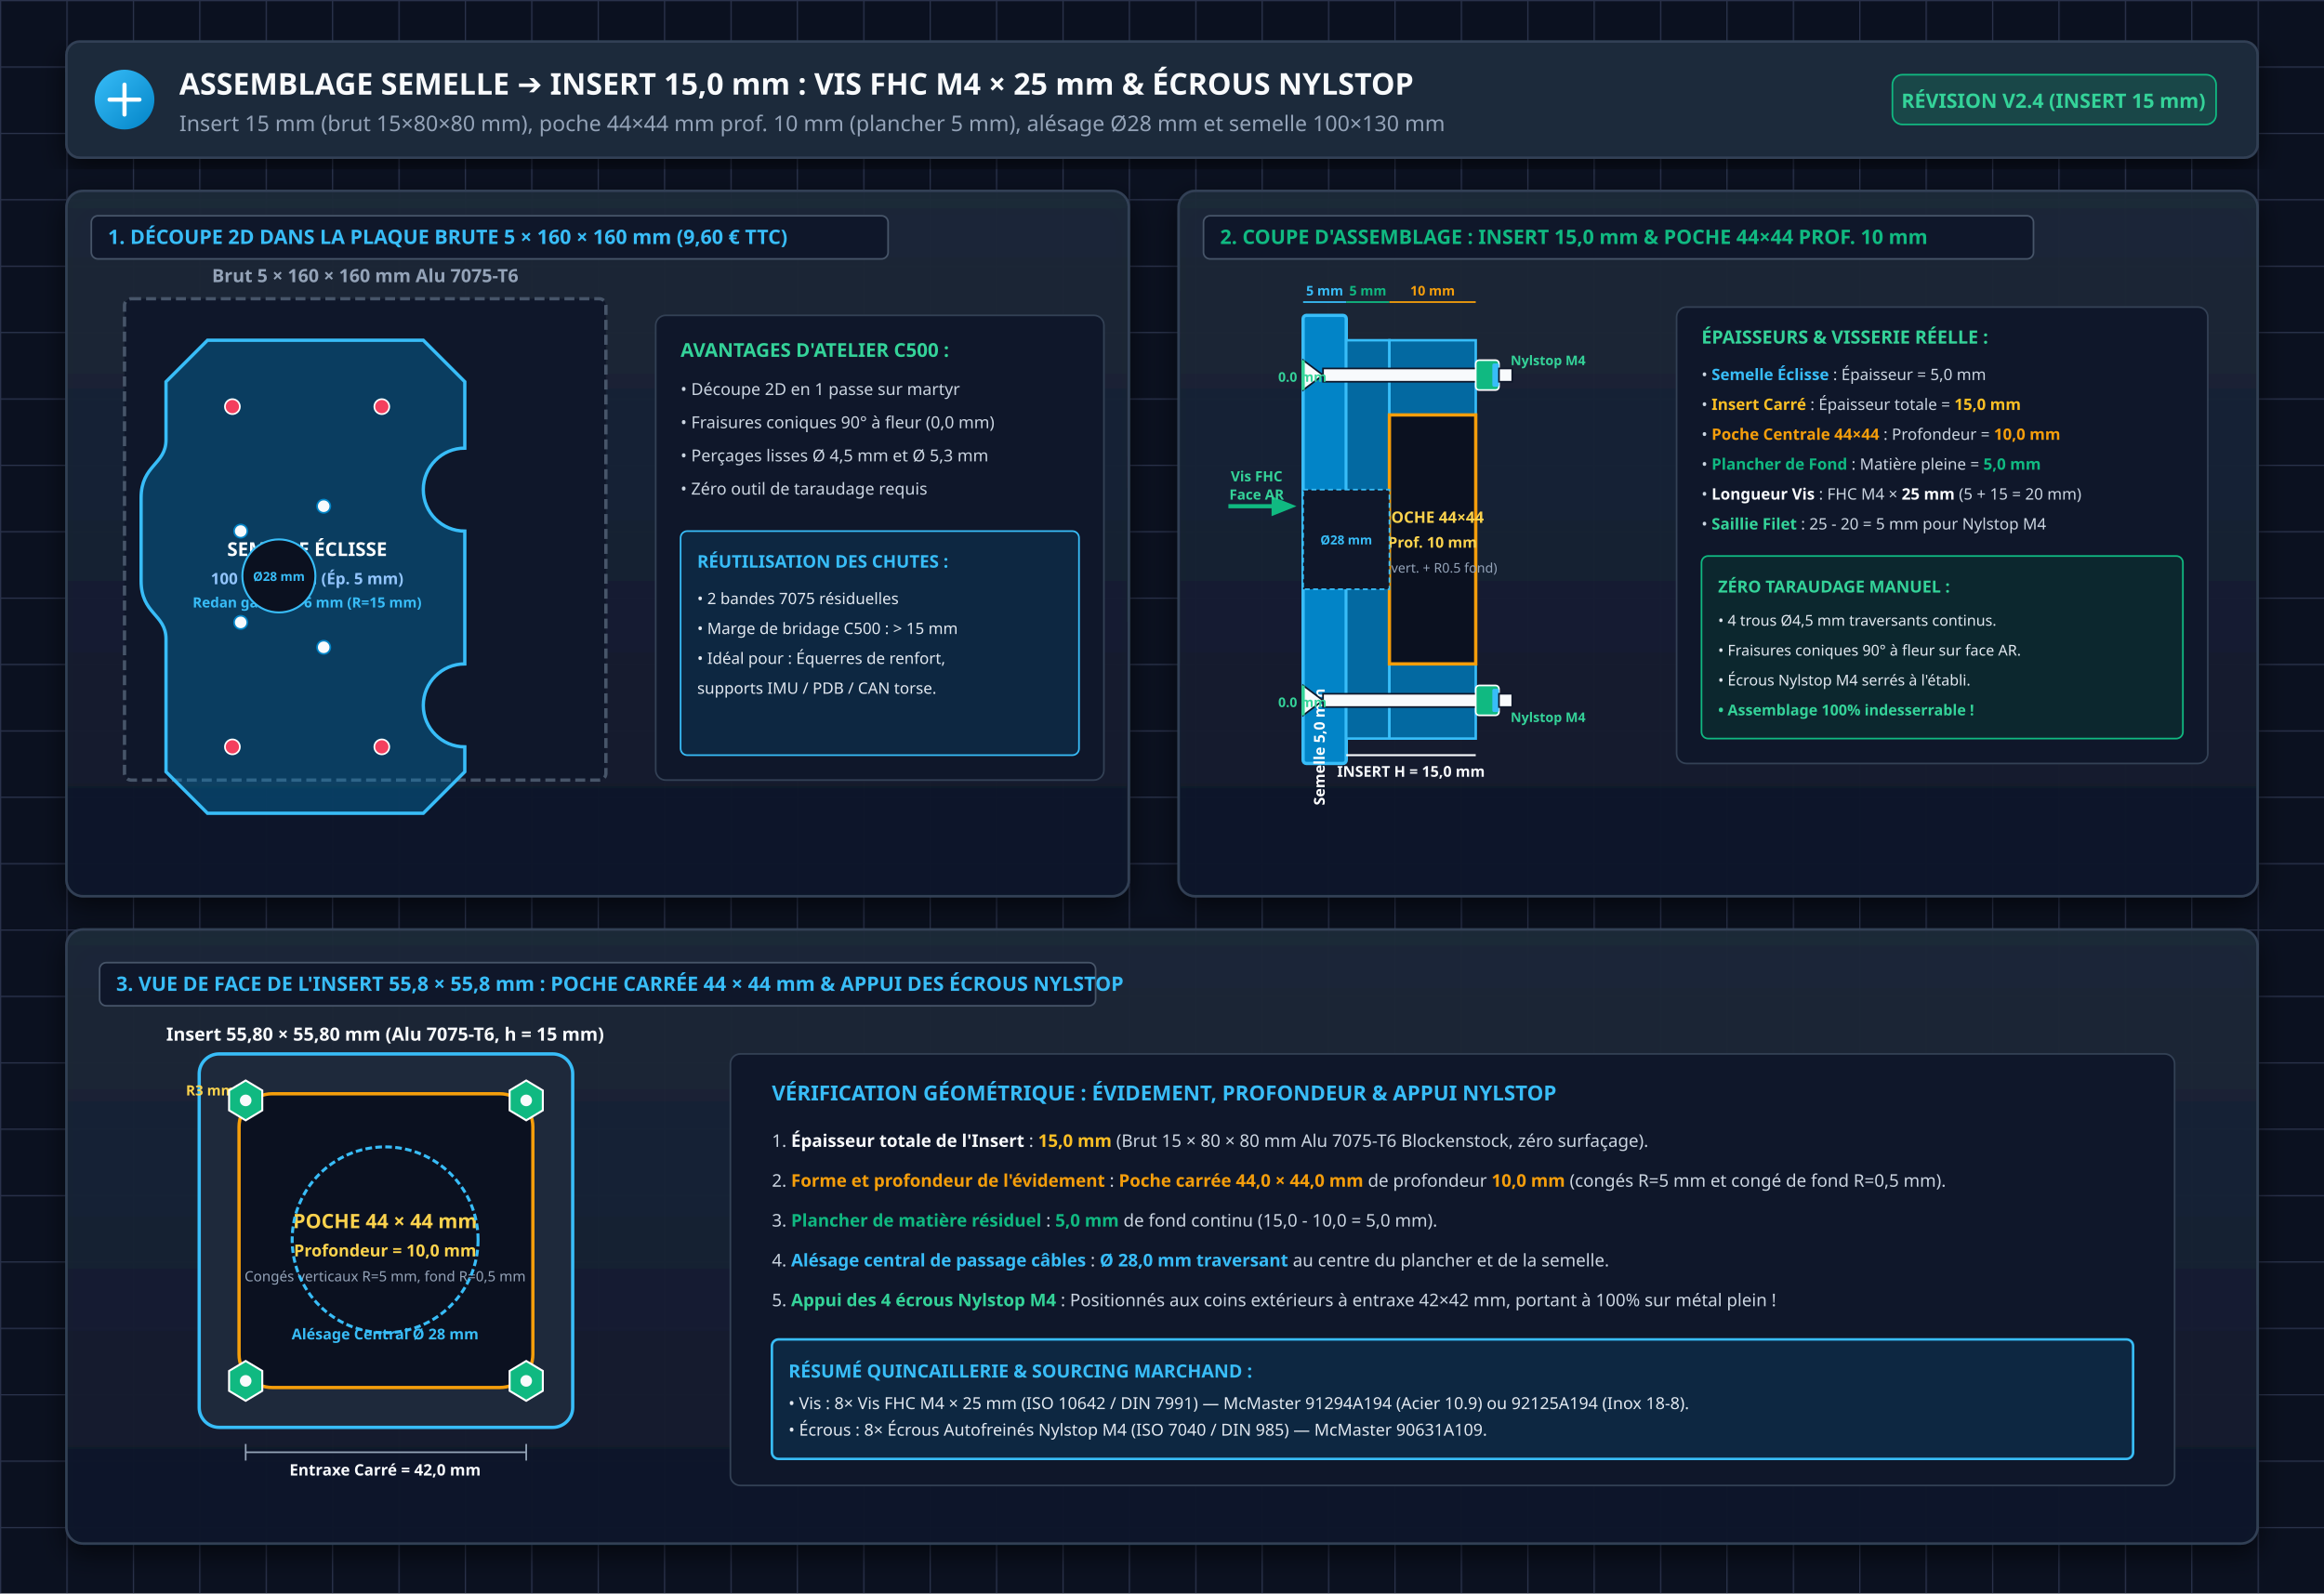
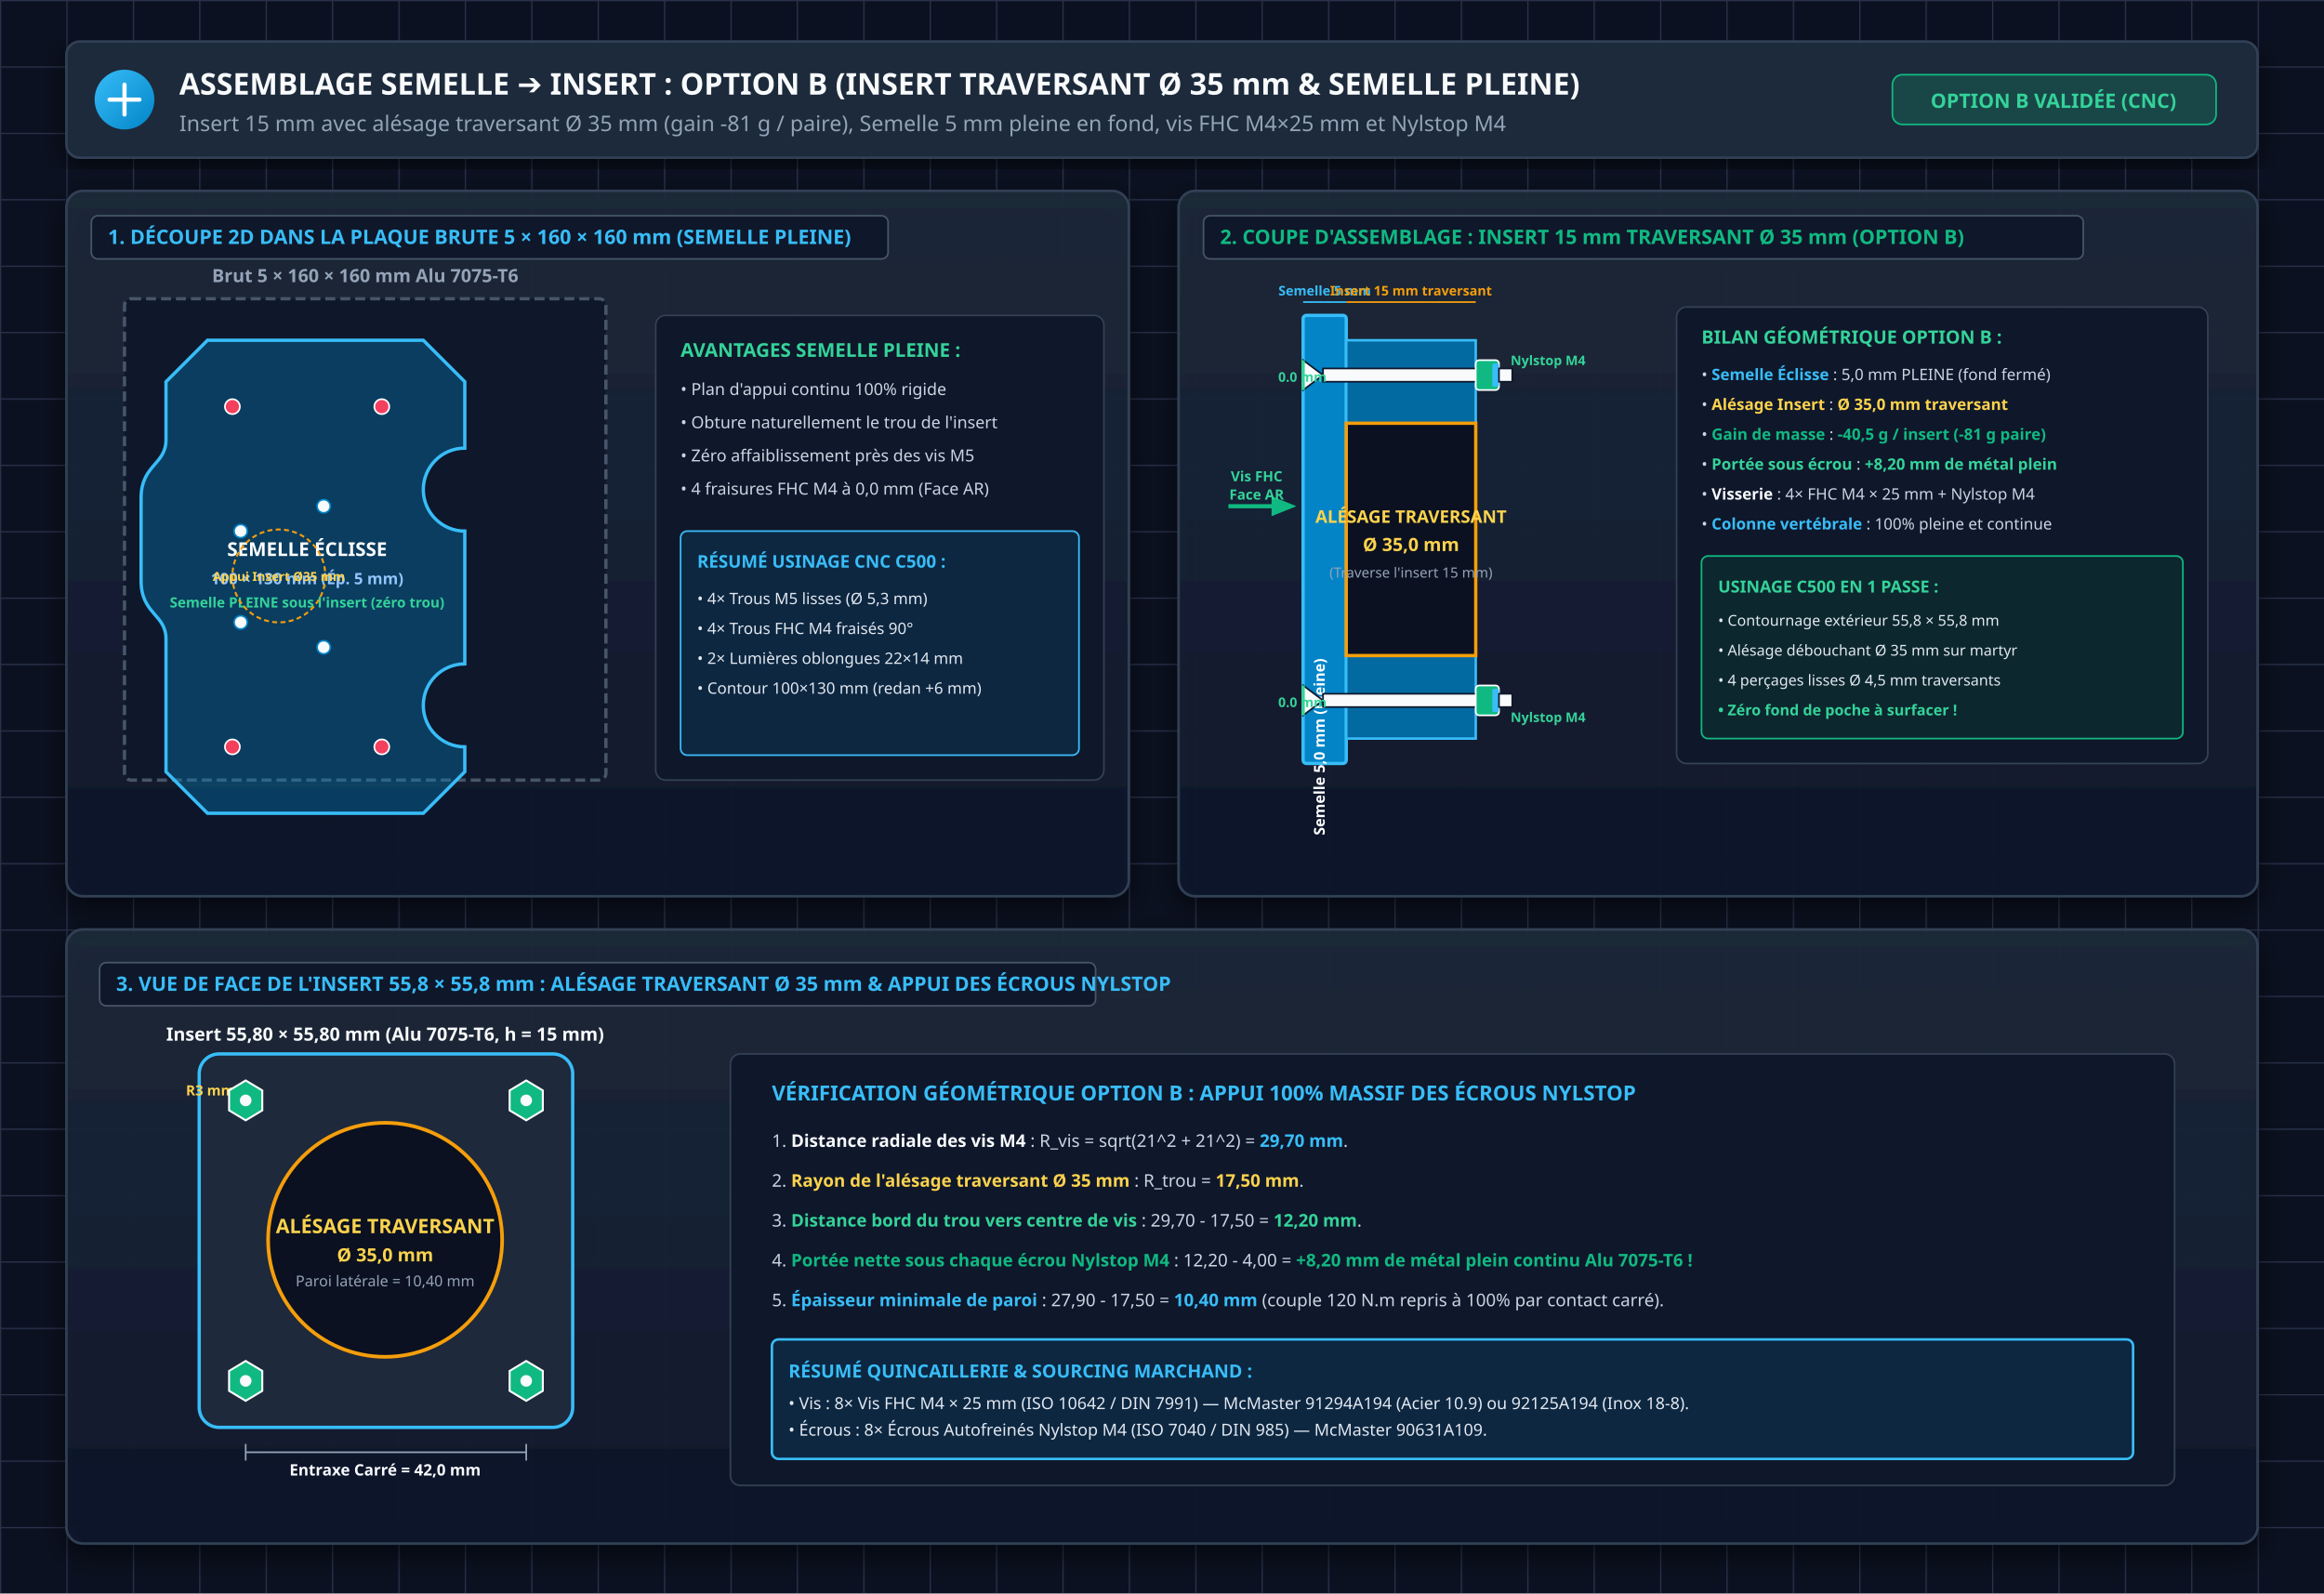
<svg xmlns="http://www.w3.org/2000/svg" viewBox="0 0 1400 960" width="100%" height="100%">
  <defs>
-     <pattern id="grid-pattern-fhc-v2" width="40" height="40" patternUnits="userSpaceOnUse">
+     <pattern id="grid-pattern-fhc-v3" width="40" height="40" patternUnits="userSpaceOnUse">
      <path d="M 40 0 L 0 0 0 40" fill="none" stroke="#1e293b" stroke-width="1" />
      <path d="M 200 0 L 0 0 0 200" fill="none" stroke="#2a324b" stroke-width="1.5" />
    </pattern>
    <linearGradient id="grad-sky-fhc" x1="0%" y1="0%" x2="100%" y2="100%">
      <stop offset="0%" stop-color="#38bdf8" />
      <stop offset="100%" stop-color="#0284c7" />
    </linearGradient>
    <linearGradient id="grad-amber-fhc" x1="0%" y1="0%" x2="100%" y2="100%">
      <stop offset="0%" stop-color="#f59e0b" />
      <stop offset="100%" stop-color="#b45309" />
    </linearGradient>
    <linearGradient id="grad-emerald-fhc" x1="0%" y1="0%" x2="100%" y2="100%">
      <stop offset="0%" stop-color="#10b981" />
      <stop offset="100%" stop-color="#047857" />
    </linearGradient>
    <linearGradient id="grad-rose-fhc" x1="0%" y1="0%" x2="100%" y2="100%">
      <stop offset="0%" stop-color="#f43f5e" />
      <stop offset="100%" stop-color="#be123c" />
    </linearGradient>
    <linearGradient id="grad-card-fhc" x1="0%" y1="0%" x2="0%" y2="100%">
      <stop offset="0%" stop-color="#1e293b" stop-opacity="0.95" />
      <stop offset="100%" stop-color="#0f172a" stop-opacity="0.95" />
    </linearGradient>
    <marker id="arrow-fhc" viewBox="0 0 10 10" refX="6" refY="5" markerWidth="6" markerHeight="6" orient="auto-start-reverse">
      <path d="M 0 1 L 10 5 L 0 9 z" fill="#10b981" />
    </marker>
    <filter id="drop-shadow-fhc" x="-10%" y="-10%" width="120%" height="120%">
      <feDropShadow dx="0" dy="6" stdDeviation="8" flood-color="#000000" flood-opacity="0.6" />
    </filter>
  </defs>
  <rect width="1400" height="960" fill="#0b1120" />
-   <rect width="1400" height="960" fill="url(#grid-pattern-fhc-v2)" />
+   <rect width="1400" height="960" fill="url(#grid-pattern-fhc-v3)" />
  <g transform="translate(40, 25)">
    <rect width="1320" height="70" rx="8" fill="#1e293b" stroke="#334155" stroke-width="1.5" filter="url(#drop-shadow-fhc)" />
    <circle cx="35" cy="35" r="18" fill="url(#grad-sky-fhc)" />
    <path d="M 26 35 L 44 35 M 35 26 L 35 44" stroke="#ffffff" stroke-width="2.5" stroke-linecap="round" />
    <text x="68" y="32" font-family="'Segoe UI', sans-serif" font-size="18" font-weight="700" fill="#f8fafc">
-       ASSEMBLAGE SEMELLE ➔ INSERT 15,0 mm : VIS FHC M4 × 25 mm &amp; ÉCROUS NYLSTOP
+       ASSEMBLAGE SEMELLE ➔ INSERT : OPTION B (INSERT TRAVERSANT Ø 35 mm &amp; SEMELLE PLEINE)
    </text>
    <text x="68" y="54" font-family="'Segoe UI', sans-serif" font-size="13" font-weight="500" fill="#94a3b8">
-       Insert 15 mm (brut 15×80×80 mm), poche 44×44 mm prof. 10 mm (plancher 5 mm), alésage Ø28 mm et semelle 100×130 mm
+       Insert 15 mm avec alésage traversant Ø 35 mm (gain -81 g / paire), Semelle 5 mm pleine en fond, vis FHC M4×25 mm et Nylstop M4
    </text>
    <rect x="1100" y="20" width="195" height="30" rx="6" fill="#10b981" fill-opacity="0.2" stroke="#10b981" stroke-width="1" />
    <text x="1197" y="40" text-anchor="middle" font-family="'Segoe UI', sans-serif" font-size="12" font-weight="700" fill="#34d399">
-       RÉVISION V2.4 (INSERT 15 mm)
+       OPTION B VALIDÉE (CNC)
    </text>
  </g>
  <g transform="translate(40, 115)">
    <rect width="640" height="425" rx="10" fill="url(#grad-card-fhc)" stroke="#334155" stroke-width="1.5" filter="url(#drop-shadow-fhc)" />
    <rect x="15" y="15" width="480" height="26" rx="4" fill="#0f172a" stroke="#475569" stroke-width="1" />
    <text x="25" y="32" font-family="'Segoe UI', sans-serif" font-size="12" font-weight="700" fill="#38bdf8">
-       1. DÉCOUPE 2D DANS LA PLAQUE BRUTE 5 × 160 × 160 mm (9,60 € TTC)
+       1. DÉCOUPE 2D DANS LA PLAQUE BRUTE 5 × 160 × 160 mm (SEMELLE PLEINE)
    </text>
    <g transform="translate(35, 65)">
      <rect x="0" y="0" width="290" height="290" rx="4" fill="#0f172a" stroke="#475569" stroke-width="2" stroke-dasharray="6,3" />
      <text x="145" y="-10" text-anchor="middle" font-family="'Segoe UI', sans-serif" font-size="11" font-weight="700" fill="#94a3b8">Brut 5 × 160 × 160 mm Alu 7075-T6</text>
      <g transform="translate(25, 25)">
        <path d="           M 25 0            L 155 0            L 180 25            L 180 65            A 22 22 0 0 0 180 115            L 180 155            L 180 195            A 22 22 0 0 0 180 245            L 180 260            L 155 285            L 25 285            L 0 260            L 0 180            C 0 165 -15 165 -15 145            L -15 95            C -15 75 0 75 0 60            L 0 25            Z         " fill="#0284c7" fill-opacity="0.35" stroke="#38bdf8" stroke-width="2" />
        <text x="85" y="130" text-anchor="middle" font-family="'Segoe UI', sans-serif" font-size="11.5" font-weight="700" fill="#ffffff">SEMELLE ÉCLISSE</text>
        <text x="85" y="147" text-anchor="middle" font-family="'Segoe UI', sans-serif" font-size="9.5" font-weight="600" fill="#93c5fd">100 × 130 mm (Ép. 5 mm)</text>
-         <text x="85" y="161" text-anchor="middle" font-family="'Segoe UI', sans-serif" font-size="8.5" font-weight="600" fill="#38bdf8">Redan gauche +6 mm (R=15 mm)</text>
-         <circle cx="68" cy="142" r="22" fill="#0b1120" stroke="#38bdf8" stroke-width="1.2" />
-         <text x="68" y="145" text-anchor="middle" font-family="'Segoe UI', sans-serif" font-size="7.5" font-weight="700" fill="#38bdf8">Ø28 mm</text>
+         <text x="85" y="161" text-anchor="middle" font-family="'Segoe UI', sans-serif" font-size="8.5" font-weight="600" fill="#34d399">Semelle PLEINE sous l'insert (zéro trou)</text>
+         <circle cx="68" cy="142" r="28" fill="none" stroke="#f59e0b" stroke-width="1.2" stroke-dasharray="3,2" />
+         <text x="68" y="145" text-anchor="middle" font-family="'Segoe UI', sans-serif" font-size="7.5" font-weight="700" fill="#fcd34d">Appui Insert Ø35 mm</text>
        <circle cx="45" cy="115" r="4" fill="#f8fafc" stroke="#0284c7" stroke-width="1" />
        <circle cx="95" cy="100" r="4" fill="#f8fafc" stroke="#0284c7" stroke-width="1" />
        <circle cx="45" cy="170" r="4" fill="#f8fafc" stroke="#0284c7" stroke-width="1" />
        <circle cx="95" cy="185" r="4" fill="#f8fafc" stroke="#0284c7" stroke-width="1" />
        <circle cx="40" cy="40" r="4.5" fill="#f43f5e" stroke="#ffffff" stroke-width="1" />
        <circle cx="130" cy="40" r="4.5" fill="#f43f5e" stroke="#ffffff" stroke-width="1" />
        <circle cx="40" cy="245" r="4.5" fill="#f43f5e" stroke="#ffffff" stroke-width="1" />
        <circle cx="130" cy="245" r="4.5" fill="#f43f5e" stroke="#ffffff" stroke-width="1" />
      </g>
      <g transform="translate(320, 10)">
        <rect width="270" height="280" rx="6" fill="#0f172a" stroke="#334155" stroke-width="1" />
-         <text x="15" y="25" font-family="'Segoe UI', sans-serif" font-size="11.5" font-weight="700" fill="#34d399">AVANTAGES D'ATELIER C500 :</text>
-         <text x="15" y="48" font-family="'Segoe UI', sans-serif" font-size="10" fill="#cbd5e1">• Découpe 2D en 1 passe sur martyr</text>
-         <text x="15" y="68" font-family="'Segoe UI', sans-serif" font-size="10" fill="#cbd5e1">• Fraisures coniques 90° à fleur (0,0 mm)</text>
-         <text x="15" y="88" font-family="'Segoe UI', sans-serif" font-size="10" fill="#cbd5e1">• Perçages lisses Ø 4,5 mm et Ø 5,3 mm</text>
-         <text x="15" y="108" font-family="'Segoe UI', sans-serif" font-size="10" fill="#cbd5e1">• Zéro outil de taraudage requis</text>
+         <text x="15" y="25" font-family="'Segoe UI', sans-serif" font-size="11.5" font-weight="700" fill="#34d399">AVANTAGES SEMELLE PLEINE :</text>
+         <text x="15" y="48" font-family="'Segoe UI', sans-serif" font-size="10" fill="#cbd5e1">• Plan d'appui continu 100% rigide</text>
+         <text x="15" y="68" font-family="'Segoe UI', sans-serif" font-size="10" fill="#cbd5e1">• Obture naturellement le trou de l'insert</text>
+         <text x="15" y="88" font-family="'Segoe UI', sans-serif" font-size="10" fill="#cbd5e1">• Zéro affaiblissement près des vis M5</text>
+         <text x="15" y="108" font-family="'Segoe UI', sans-serif" font-size="10" fill="#cbd5e1">• 4 fraisures FHC M4 à 0,0 mm (Face AR)</text>
        <rect x="15" y="130" width="240" height="135" rx="4" fill="#0284c7" fill-opacity="0.15" stroke="#38bdf8" stroke-width="1" />
-         <text x="25" y="152" font-family="'Segoe UI', sans-serif" font-size="10.5" font-weight="700" fill="#38bdf8">RÉUTILISATION DES CHUTES :</text>
-         <text x="25" y="174" font-family="'Segoe UI', sans-serif" font-size="9.5" fill="#e2e8f0">• 2 bandes 7075 résiduelles</text>
-         <text x="25" y="192" font-family="'Segoe UI', sans-serif" font-size="9.5" fill="#e2e8f0">• Marge de bridage C500 : &gt; 15 mm</text>
-         <text x="25" y="210" font-family="'Segoe UI', sans-serif" font-size="9.5" fill="#e2e8f0">• Idéal pour : Équerres de renfort,</text>
-         <text x="25" y="228" font-family="'Segoe UI', sans-serif" font-size="9.5" fill="#e2e8f0">  supports IMU / PDB / CAN torse.</text>
+         <text x="25" y="152" font-family="'Segoe UI', sans-serif" font-size="10.5" font-weight="700" fill="#38bdf8">RÉSUMÉ USINAGE CNC C500 :</text>
+         <text x="25" y="174" font-family="'Segoe UI', sans-serif" font-size="9.5" fill="#e2e8f0">• 4× Trous M5 lisses (Ø 5,3 mm)</text>
+         <text x="25" y="192" font-family="'Segoe UI', sans-serif" font-size="9.5" fill="#e2e8f0">• 4× Trous FHC M4 fraisés 90°</text>
+         <text x="25" y="210" font-family="'Segoe UI', sans-serif" font-size="9.5" fill="#e2e8f0">• 2× Lumières oblongues 22×14 mm</text>
+         <text x="25" y="228" font-family="'Segoe UI', sans-serif" font-size="9.5" fill="#e2e8f0">• Contour 100×130 mm (redan +6 mm)</text>
      </g>
    </g>
  </g>
  <g transform="translate(710, 115)">
    <rect width="650" height="425" rx="10" fill="url(#grad-card-fhc)" stroke="#334155" stroke-width="1.5" filter="url(#drop-shadow-fhc)" />
-     <rect x="15" y="15" width="500" height="26" rx="4" fill="#0f172a" stroke="#475569" stroke-width="1" />
+     <rect x="15" y="15" width="530" height="26" rx="4" fill="#0f172a" stroke="#475569" stroke-width="1" />
    <text x="25" y="32" font-family="'Segoe UI', sans-serif" font-size="12" font-weight="700" fill="#10b981">
-       2. COUPE D'ASSEMBLAGE : INSERT 15,0 mm &amp; POCHE 44×44 PROF. 10 mm
+       2. COUPE D'ASSEMBLAGE : INSERT 15 mm TRAVERSANT Ø 35 mm (OPTION B)
    </text>
    <g transform="translate(25, 55)">
      <g transform="translate(0, 75)">
        <path d="M 5 60 L 40 60" stroke="#10b981" stroke-width="2.5" marker-end="url(#arrow-fhc)" />
        <text x="22" y="45" text-anchor="middle" font-family="'Segoe UI', sans-serif" font-size="8.5" font-weight="700" fill="#34d399">Vis FHC</text>
        <text x="22" y="56" text-anchor="middle" font-family="'Segoe UI', sans-serif" font-size="8.5" font-weight="700" fill="#34d399">Face AR</text>
      </g>
      <rect x="50" y="20" width="26" height="270" rx="2" fill="#0284c7" stroke="#38bdf8" stroke-width="2" />
-       <text x="63" y="280" text-anchor="middle" font-family="'Segoe UI', sans-serif" font-size="9" font-weight="700" fill="#ffffff" transform="rotate(-90,63,280)">Semelle 5,0 mm</text>
-       <rect x="76" y="35" width="26" height="240" fill="#0369a1" stroke="#38bdf8" stroke-width="1.5" />
-       <rect x="102" y="35" width="52" height="45" fill="#0369a1" stroke="#38bdf8" stroke-width="1.5" />
-       <rect x="102" y="230" width="52" height="45" fill="#0369a1" stroke="#38bdf8" stroke-width="1.5" />
-       <rect x="102" y="80" width="52" height="150" fill="#0b1120" stroke="#f59e0b" stroke-width="2" />
-       <text x="128" y="145" text-anchor="middle" font-family="'Segoe UI', sans-serif" font-size="9.5" font-weight="700" fill="#fcd34d">POCHE 44×44</text>
-       <text x="128" y="160" text-anchor="middle" font-family="'Segoe UI', sans-serif" font-size="9" font-weight="600" fill="#fcd34d">Prof. 10 mm</text>
-       <text x="128" y="175" text-anchor="middle" font-family="'Segoe UI', sans-serif" font-size="8" fill="#94a3b8">(R5 vert. + R0.5 fond)</text>
-       <rect x="50" y="125" width="52" height="60" fill="#0f172a" stroke="#38bdf8" stroke-width="1" stroke-dasharray="3,2" />
-       <text x="76" y="158" text-anchor="middle" font-family="'Segoe UI', sans-serif" font-size="7.5" font-weight="700" fill="#38bdf8">Ø28 mm</text>
+       <text x="63" y="280" text-anchor="middle" font-family="'Segoe UI', sans-serif" font-size="9" font-weight="700" fill="#ffffff" transform="rotate(-90,63,280)">Semelle 5,0 mm (Pleine)</text>
+       <rect x="76" y="35" width="78" height="50" fill="#0369a1" stroke="#38bdf8" stroke-width="1.5" />
+       <rect x="76" y="225" width="78" height="50" fill="#0369a1" stroke="#38bdf8" stroke-width="1.5" />
+       <rect x="76" y="85" width="78" height="140" fill="#0b1120" stroke="#f59e0b" stroke-width="2" />
+       <text x="115" y="145" text-anchor="middle" font-family="'Segoe UI', sans-serif" font-size="10.5" font-weight="700" fill="#fcd34d">ALÉSAGE TRAVERSANT</text>
+       <text x="115" y="162" text-anchor="middle" font-family="'Segoe UI', sans-serif" font-size="11" font-weight="700" fill="#fcd34d">Ø 35,0 mm</text>
+       <text x="115" y="178" text-anchor="middle" font-family="'Segoe UI', sans-serif" font-size="8.5" fill="#94a3b8">(Traverse l'insert 15 mm)</text>
      <line x1="50" y1="12" x2="76" y2="12" stroke="#38bdf8" stroke-width="1" />
-       <text x="63" y="8" text-anchor="middle" font-family="'Segoe UI', sans-serif" font-size="8" font-weight="700" fill="#38bdf8">5 mm</text>
-       <line x1="76" y1="12" x2="102" y2="12" stroke="#10b981" stroke-width="1" />
-       <text x="89" y="8" text-anchor="middle" font-family="'Segoe UI', sans-serif" font-size="8" font-weight="700" fill="#10b981">5 mm</text>
-       <line x1="102" y1="12" x2="154" y2="12" stroke="#f59e0b" stroke-width="1" />
-       <text x="128" y="8" text-anchor="middle" font-family="'Segoe UI', sans-serif" font-size="8" font-weight="700" fill="#f59e0b">10 mm</text>
-       <line x1="76" y1="285" x2="154" y2="285" stroke="#f8fafc" stroke-width="1.2" />
-       <text x="115" y="298" text-anchor="middle" font-family="'Segoe UI', sans-serif" font-size="9" font-weight="700" fill="#f8fafc">INSERT H = 15,0 mm</text>
+       <text x="63" y="8" text-anchor="middle" font-family="'Segoe UI', sans-serif" font-size="8" font-weight="700" fill="#38bdf8">Semelle 5 mm</text>
+       <line x1="76" y1="12" x2="154" y2="12" stroke="#f59e0b" stroke-width="1" />
+       <text x="115" y="8" text-anchor="middle" font-family="'Segoe UI', sans-serif" font-size="8" font-weight="700" fill="#f59e0b">Insert 15 mm traversant</text>
      <polygon points="50,47 62,56 50,65" fill="#f8fafc" stroke="#0f172a" />
      <rect x="62" y="52" width="102" height="8" fill="#f8fafc" stroke="#0f172a" />
      <line x1="50" y1="47" x2="50" y2="65" stroke="#34d399" stroke-width="2" />
      <text x="35" y="60" font-family="'Segoe UI', sans-serif" font-size="8" font-weight="700" fill="#34d399">0.0 mm</text>
      <rect x="154" y="47" width="14" height="18" rx="2" fill="#10b981" stroke="#ffffff" stroke-width="1" />
      <rect x="164" y="49" width="4" height="14" rx="1" fill="#38bdf8" />
      <text x="175" y="50" font-family="'Segoe UI', sans-serif" font-size="8" font-weight="700" fill="#34d399">Nylstop M4</text>
      <rect x="168" y="52" width="8" height="8" fill="#f8fafc" stroke="#0f172a" />
      <polygon points="50,243 62,252 50,261" fill="#f8fafc" stroke="#0f172a" />
      <rect x="62" y="248" width="102" height="8" fill="#f8fafc" stroke="#0f172a" />
      <line x1="50" y1="243" x2="50" y2="261" stroke="#34d399" stroke-width="2" />
      <text x="35" y="256" font-family="'Segoe UI', sans-serif" font-size="8" font-weight="700" fill="#34d399">0.0 mm</text>
      <rect x="154" y="243" width="14" height="18" rx="2" fill="#10b981" stroke="#ffffff" stroke-width="1" />
      <rect x="164" y="245" width="4" height="14" rx="1" fill="#38bdf8" />
      <text x="175" y="265" font-family="'Segoe UI', sans-serif" font-size="8" font-weight="700" fill="#34d399">Nylstop M4</text>
      <rect x="168" y="248" width="8" height="8" fill="#f8fafc" stroke="#0f172a" />
      <g transform="translate(275, 15)">
        <rect width="320" height="275" rx="6" fill="#0f172a" stroke="#334155" stroke-width="1" />
-         <text x="15" y="22" font-family="'Segoe UI', sans-serif" font-size="11" font-weight="700" fill="#34d399">ÉPAISSEURS &amp; VISSERIE RÉELLE :</text>
-         <text x="15" y="44" font-family="'Segoe UI', sans-serif" font-size="9.5" fill="#cbd5e1">• <tspan font-weight="700" fill="#38bdf8">Semelle Éclisse</tspan> : Épaisseur = 5,0 mm</text>
-         <text x="15" y="62" font-family="'Segoe UI', sans-serif" font-size="9.5" fill="#cbd5e1">• <tspan font-weight="700" fill="#fbbf24">Insert Carré</tspan> : Épaisseur totale = <tspan font-weight="700" fill="#fbbf24">15,0 mm</tspan>
-         </text>
-         <text x="15" y="80" font-family="'Segoe UI', sans-serif" font-size="9.5" fill="#cbd5e1">• <tspan font-weight="700" fill="#f59e0b">Poche Centrale 44×44</tspan> : Profondeur = <tspan font-weight="700" fill="#f59e0b">10,0 mm</tspan>
-         </text>
-         <text x="15" y="98" font-family="'Segoe UI', sans-serif" font-size="9.5" fill="#cbd5e1">• <tspan font-weight="700" fill="#10b981">Plancher de Fond</tspan> : Matière pleine = <tspan font-weight="700" fill="#10b981">5,0 mm</tspan>
-         </text>
-         <text x="15" y="116" font-family="'Segoe UI', sans-serif" font-size="9.5" fill="#cbd5e1">• <tspan font-weight="700" fill="#f8fafc">Longueur Vis</tspan> : FHC M4 × <tspan font-weight="700" fill="#f8fafc">25 mm</tspan> (5 + 15 = 20 mm)</text>
-         <text x="15" y="134" font-family="'Segoe UI', sans-serif" font-size="9.5" fill="#cbd5e1">• <tspan font-weight="700" fill="#34d399">Saillie Filet</tspan> : 25 - 20 = 5 mm pour Nylstop M4</text>
+         <text x="15" y="22" font-family="'Segoe UI', sans-serif" font-size="11" font-weight="700" fill="#34d399">BILAN GÉOMÉTRIQUE OPTION B :</text>
+         <text x="15" y="44" font-family="'Segoe UI', sans-serif" font-size="9.5" fill="#cbd5e1">• <tspan font-weight="700" fill="#38bdf8">Semelle Éclisse</tspan> : 5,0 mm PLEINE (fond fermé)</text>
+         <text x="15" y="62" font-family="'Segoe UI', sans-serif" font-size="9.5" fill="#cbd5e1">• <tspan font-weight="700" fill="#fcd34d">Alésage Insert</tspan> : <tspan font-weight="700" fill="#fcd34d">Ø 35,0 mm traversant</tspan>
+         </text>
+         <text x="15" y="80" font-family="'Segoe UI', sans-serif" font-size="9.5" fill="#cbd5e1">• <tspan font-weight="700" fill="#10b981">Gain de masse</tspan> : <tspan font-weight="700" fill="#10b981">-40,5 g / insert (-81 g paire)</tspan>
+         </text>
+         <text x="15" y="98" font-family="'Segoe UI', sans-serif" font-size="9.5" fill="#cbd5e1">• <tspan font-weight="700" fill="#34d399">Portée sous écrou</tspan> : <tspan font-weight="700" fill="#34d399">+8,20 mm de métal plein</tspan>
+         </text>
+         <text x="15" y="116" font-family="'Segoe UI', sans-serif" font-size="9.5" fill="#cbd5e1">• <tspan font-weight="700" fill="#f8fafc">Visserie</tspan> : 4× FHC M4 × 25 mm + Nylstop M4</text>
+         <text x="15" y="134" font-family="'Segoe UI', sans-serif" font-size="9.5" fill="#cbd5e1">• <tspan font-weight="700" fill="#38bdf8">Colonne vertébrale</tspan> : 100% pleine et continue</text>
        <rect x="15" y="150" width="290" height="110" rx="4" fill="#064e3b" fill-opacity="0.3" stroke="#10b981" stroke-width="1" />
-         <text x="25" y="172" font-family="'Segoe UI', sans-serif" font-size="10" font-weight="700" fill="#34d399">ZÉRO TARAUDAGE MANUEL :</text>
-         <text x="25" y="192" font-family="'Segoe UI', sans-serif" font-size="9" fill="#e2e8f0">• 4 trous Ø4,5 mm traversants continus.</text>
-         <text x="25" y="210" font-family="'Segoe UI', sans-serif" font-size="9" fill="#e2e8f0">• Fraisures coniques 90° à fleur sur face AR.</text>
-         <text x="25" y="228" font-family="'Segoe UI', sans-serif" font-size="9" fill="#e2e8f0">• Écrous Nylstop M4 serrés à l'établi.</text>
-         <text x="25" y="246" font-family="'Segoe UI', sans-serif" font-size="9" font-weight="700" fill="#34d399">• Assemblage 100% indesserrable !</text>
+         <text x="25" y="172" font-family="'Segoe UI', sans-serif" font-size="10" font-weight="700" fill="#34d399">USINAGE C500 EN 1 PASSE :</text>
+         <text x="25" y="192" font-family="'Segoe UI', sans-serif" font-size="9" fill="#e2e8f0">• Contournage extérieur 55,8 × 55,8 mm</text>
+         <text x="25" y="210" font-family="'Segoe UI', sans-serif" font-size="9" fill="#e2e8f0">• Alésage débouchant Ø 35 mm sur martyr</text>
+         <text x="25" y="228" font-family="'Segoe UI', sans-serif" font-size="9" fill="#e2e8f0">• 4 perçages lisses Ø 4,5 mm traversants</text>
+         <text x="25" y="246" font-family="'Segoe UI', sans-serif" font-size="9" font-weight="700" fill="#34d399">• Zéro fond de poche à surfacer !</text>
      </g>
    </g>
  </g>
  <g transform="translate(40, 560)">
    <rect width="1320" height="370" rx="10" fill="url(#grad-card-fhc)" stroke="#334155" stroke-width="1.5" filter="url(#drop-shadow-fhc)" />
    <rect x="20" y="20" width="600" height="26" rx="4" fill="#0f172a" stroke="#475569" stroke-width="1" />
    <text x="30" y="37" font-family="'Segoe UI', sans-serif" font-size="12" font-weight="700" fill="#38bdf8">
-       3. VUE DE FACE DE L'INSERT 55,8 × 55,8 mm : POCHE CARRÉE 44 × 44 mm &amp; APPUI DES ÉCROUS NYLSTOP
+       3. VUE DE FACE DE L'INSERT 55,8 × 55,8 mm : ALÉSAGE TRAVERSANT Ø 35 mm &amp; APPUI DES ÉCROUS NYLSTOP
    </text>
    <g transform="translate(30, 60)">
      <g transform="translate(50, 15)">
        <rect x="0" y="0" width="225" height="225" rx="12" fill="#1e293b" stroke="#38bdf8" stroke-width="2" />
        <text x="112" y="-8" text-anchor="middle" font-family="'Segoe UI', sans-serif" font-size="11" font-weight="700" fill="#f8fafc">Insert 55,80 × 55,80 mm (Alu 7075-T6, h = 15 mm)</text>
        <text x="-8" y="25" font-family="'Segoe UI', sans-serif" font-size="8.5" font-weight="700" fill="#fcd34d">R3 mm</text>
-         <rect x="24" y="24" width="177" height="177" rx="20" fill="#0b1120" stroke="#f59e0b" stroke-width="2" />
-         <text x="112" y="105" text-anchor="middle" font-family="'Segoe UI', sans-serif" font-size="12" font-weight="700" fill="#fcd34d">POCHE 44 × 44 mm</text>
-         <text x="112" y="122" text-anchor="middle" font-family="'Segoe UI', sans-serif" font-size="10" font-weight="600" fill="#fcd34d">Profondeur = 10,0 mm</text>
-         <text x="112" y="137" text-anchor="middle" font-family="'Segoe UI', sans-serif" font-size="8.5" fill="#94a3b8">Congés verticaux R=5 mm, fond R=0,5 mm</text>
-         <circle cx="112" cy="112" r="56" fill="none" stroke="#38bdf8" stroke-width="1.8" stroke-dasharray="4,2" />
-         <text x="112" y="172" text-anchor="middle" font-family="'Segoe UI', sans-serif" font-size="9" font-weight="700" fill="#38bdf8">Alésage Central Ø 28 mm</text>
+         <circle cx="112" cy="112" r="70.5" fill="#0b1120" stroke="#f59e0b" stroke-width="2.2" />
+         <text x="112" y="108" text-anchor="middle" font-family="'Segoe UI', sans-serif" font-size="12" font-weight="700" fill="#fcd34d">ALÉSAGE TRAVERSANT</text>
+         <text x="112" y="125" text-anchor="middle" font-family="'Segoe UI', sans-serif" font-size="11" font-weight="700" fill="#fcd34d">Ø 35,0 mm</text>
+         <text x="112" y="140" text-anchor="middle" font-family="'Segoe UI', sans-serif" font-size="9" fill="#94a3b8">Paroi latérale = 10,40 mm</text>
        <polygon points="28,16 38,22 38,34 28,40 18,34 18,22" fill="#10b981" stroke="#ffffff" stroke-width="1.2" />
        <circle cx="28" cy="28" r="3.5" fill="#f8fafc" />
        <polygon points="197,16 207,22 207,34 197,40 187,34 187,22" fill="#10b981" stroke="#ffffff" stroke-width="1.2" />
        <circle cx="197" cy="28" r="3.5" fill="#f8fafc" />
        <polygon points="28,185 38,191 38,203 28,209 18,203 18,191" fill="#10b981" stroke="#ffffff" stroke-width="1.2" />
        <circle cx="28" cy="197" r="3.5" fill="#f8fafc" />
        <polygon points="197,185 207,191 207,203 197,209 187,203 187,191" fill="#10b981" stroke="#ffffff" stroke-width="1.2" />
        <circle cx="197" cy="197" r="3.5" fill="#f8fafc" />
        <line x1="28" y1="240" x2="197" y2="240" stroke="#94a3b8" stroke-width="1" />
        <line x1="28" y1="235" x2="28" y2="245" stroke="#94a3b8" stroke-width="1" />
        <line x1="197" y1="235" x2="197" y2="245" stroke="#94a3b8" stroke-width="1" />
        <text x="112" y="254" text-anchor="middle" font-family="'Segoe UI', sans-serif" font-size="9.5" font-weight="700" fill="#f8fafc">Entraxe Carré = 42,0 mm</text>
      </g>
      <g transform="translate(370, 15)">
        <rect width="870" height="260" rx="6" fill="#0f172a" stroke="#334155" stroke-width="1" />
        <text x="25" y="28" font-family="'Segoe UI', sans-serif" font-size="12.5" font-weight="700" fill="#38bdf8">
-           VÉRIFICATION GÉOMÉTRIQUE : ÉVIDEMENT, PROFONDEUR &amp; APPUI NYLSTOP
+           VÉRIFICATION GÉOMÉTRIQUE OPTION B : APPUI 100% MASSIF DES ÉCROUS NYLSTOP
        </text>
        <text x="25" y="56" font-family="'Segoe UI', sans-serif" font-size="10.5" fill="#cbd5e1">
-           1. <tspan font-weight="700" fill="#f8fafc">Épaisseur totale de l'Insert</tspan> : <tspan font-weight="700" fill="#fbbf24">15,0 mm</tspan> (Brut 15 × 80 × 80 mm Alu 7075-T6 Blockenstock, zéro surfaçage).
+           1. <tspan font-weight="700" fill="#f8fafc">Distance radiale des vis M4</tspan> : R_vis = sqrt(21^2 + 21^2) = <tspan font-weight="700" fill="#38bdf8">29,70 mm</tspan>.
        </text>
        <text x="25" y="80" font-family="'Segoe UI', sans-serif" font-size="10.5" fill="#cbd5e1">
-           2. <tspan font-weight="700" fill="#f59e0b">Forme et profondeur de l'évidement</tspan> : <tspan font-weight="700" fill="#f59e0b">Poche carrée 44,0 × 44,0 mm</tspan> de profondeur <tspan font-weight="700" fill="#f59e0b">10,0 mm</tspan> (congés R=5 mm et congé de fond R=0,5 mm).
+           2. <tspan font-weight="700" fill="#fcd34d">Rayon de l'alésage traversant Ø 35 mm</tspan> : R_trou = <tspan font-weight="700" fill="#fcd34d">17,50 mm</tspan>.
        </text>
        <text x="25" y="104" font-family="'Segoe UI', sans-serif" font-size="10.5" fill="#cbd5e1">
-           3. <tspan font-weight="700" fill="#10b981">Plancher de matière résiduel</tspan> : <tspan font-weight="700" fill="#10b981">5,0 mm</tspan> de fond continu (15,0 - 10,0 = 5,0 mm).
+           3. <tspan font-weight="700" fill="#34d399">Distance bord du trou vers centre de vis</tspan> : 29,70 - 17,50 = <tspan font-weight="700" fill="#34d399">12,20 mm</tspan>.
        </text>
        <text x="25" y="128" font-family="'Segoe UI', sans-serif" font-size="10.5" fill="#cbd5e1">
-           4. <tspan font-weight="700" fill="#38bdf8">Alésage central de passage câbles</tspan> : <tspan font-weight="700" fill="#38bdf8">Ø 28,0 mm traversant</tspan> au centre du plancher et de la semelle.
+           4. <tspan font-weight="700" fill="#10b981">Portée nette sous chaque écrou Nylstop M4</tspan> : 12,20 - 4,00 = <tspan font-weight="700" fill="#10b981">+8,20 mm de métal plein continu Alu 7075-T6 !</tspan>
        </text>
        <text x="25" y="152" font-family="'Segoe UI', sans-serif" font-size="10.5" fill="#cbd5e1">
-           5. <tspan font-weight="700" fill="#34d399">Appui des 4 écrous Nylstop M4</tspan> : Positionnés aux coins extérieurs à entraxe 42×42 mm, portant à 100% sur métal plein !
+           5. <tspan font-weight="700" fill="#38bdf8">Épaisseur minimale de paroi</tspan> : 27,90 - 17,50 = <tspan font-weight="700" fill="#38bdf8">10,40 mm</tspan> (couple 120 N.m repris à 100% par contact carré).
        </text>
        <rect x="25" y="172" width="820" height="72" rx="4" fill="#0284c7" fill-opacity="0.15" stroke="#38bdf8" stroke-width="1.5" />
        <text x="35" y="195" font-family="'Segoe UI', sans-serif" font-size="11" font-weight="700" fill="#38bdf8">
          RÉSUMÉ QUINCAILLERIE &amp; SOURCING MARCHAND :
        </text>
        <text x="35" y="214" font-family="'Segoe UI', sans-serif" font-size="10" fill="#e2e8f0">
          • Vis : 8× Vis FHC M4 × 25 mm (ISO 10642 / DIN 7991) — McMaster 91294A194 (Acier 10.9) ou 92125A194 (Inox 18-8).
        </text>
        <text x="35" y="230" font-family="'Segoe UI', sans-serif" font-size="10" fill="#e2e8f0">
          • Écrous : 8× Écrous Autofreinés Nylstop M4 (ISO 7040 / DIN 985) — McMaster 90631A109.
        </text>
      </g>
    </g>
  </g>
</svg>
